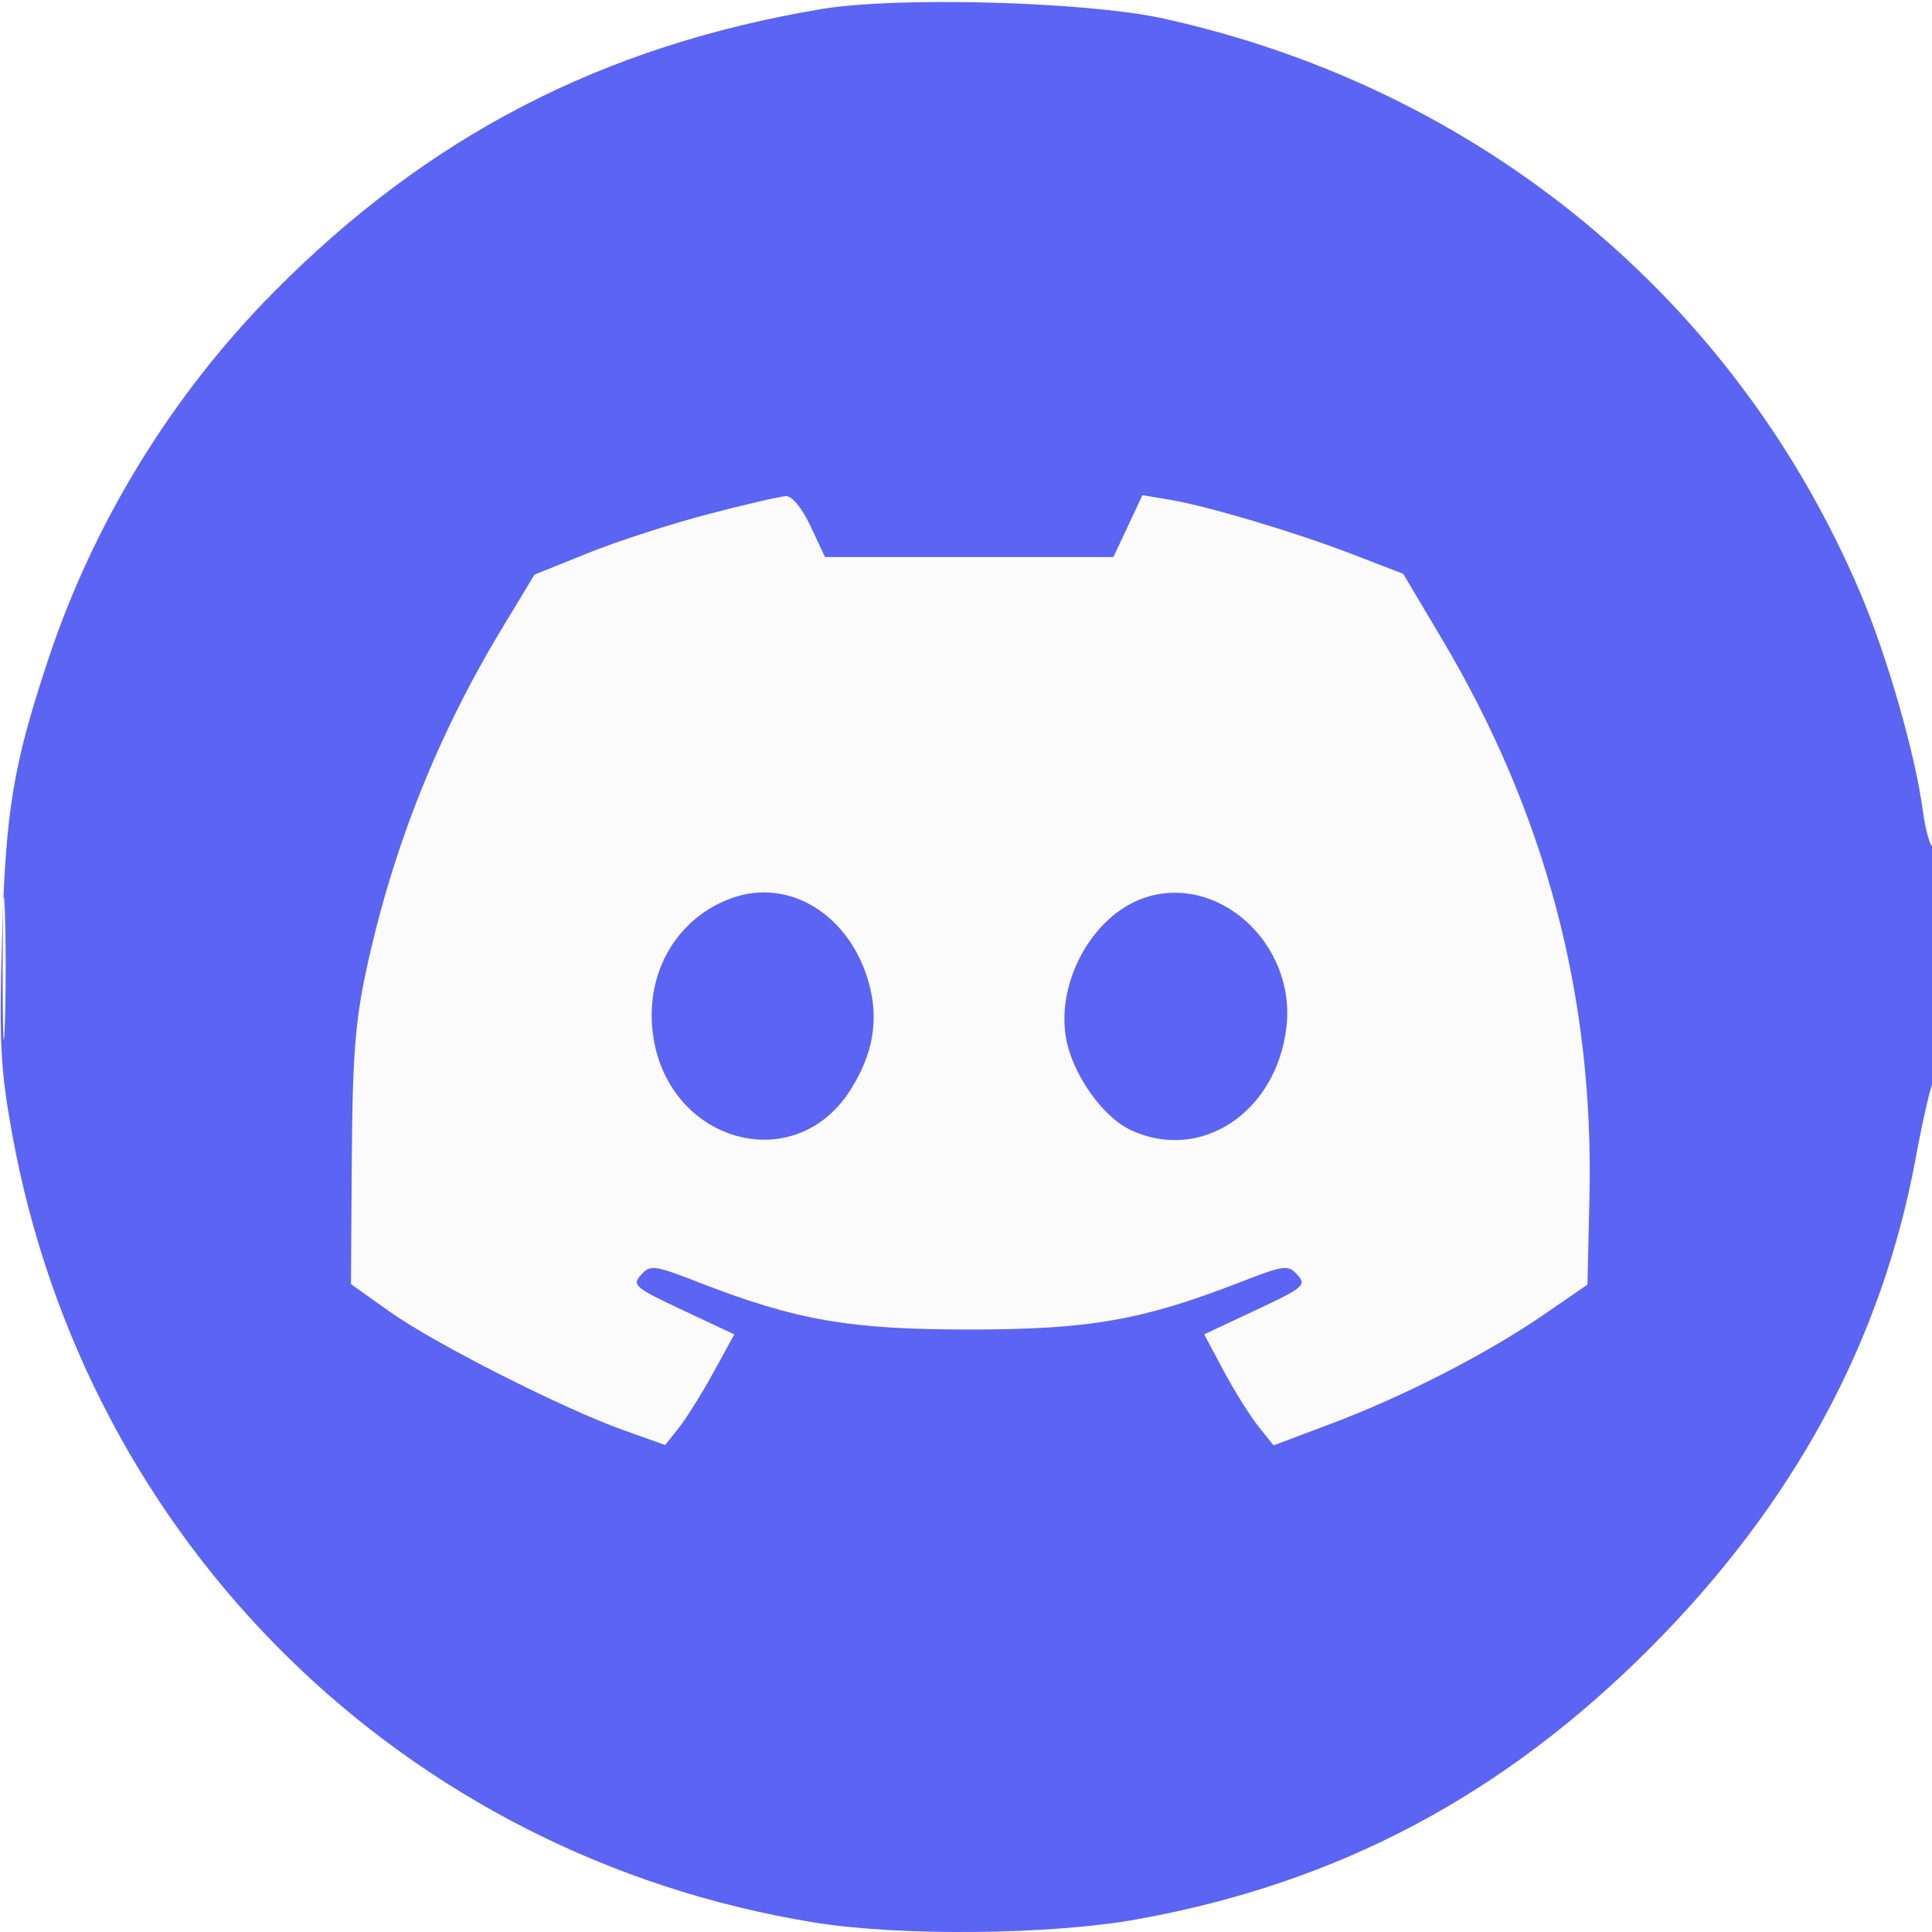
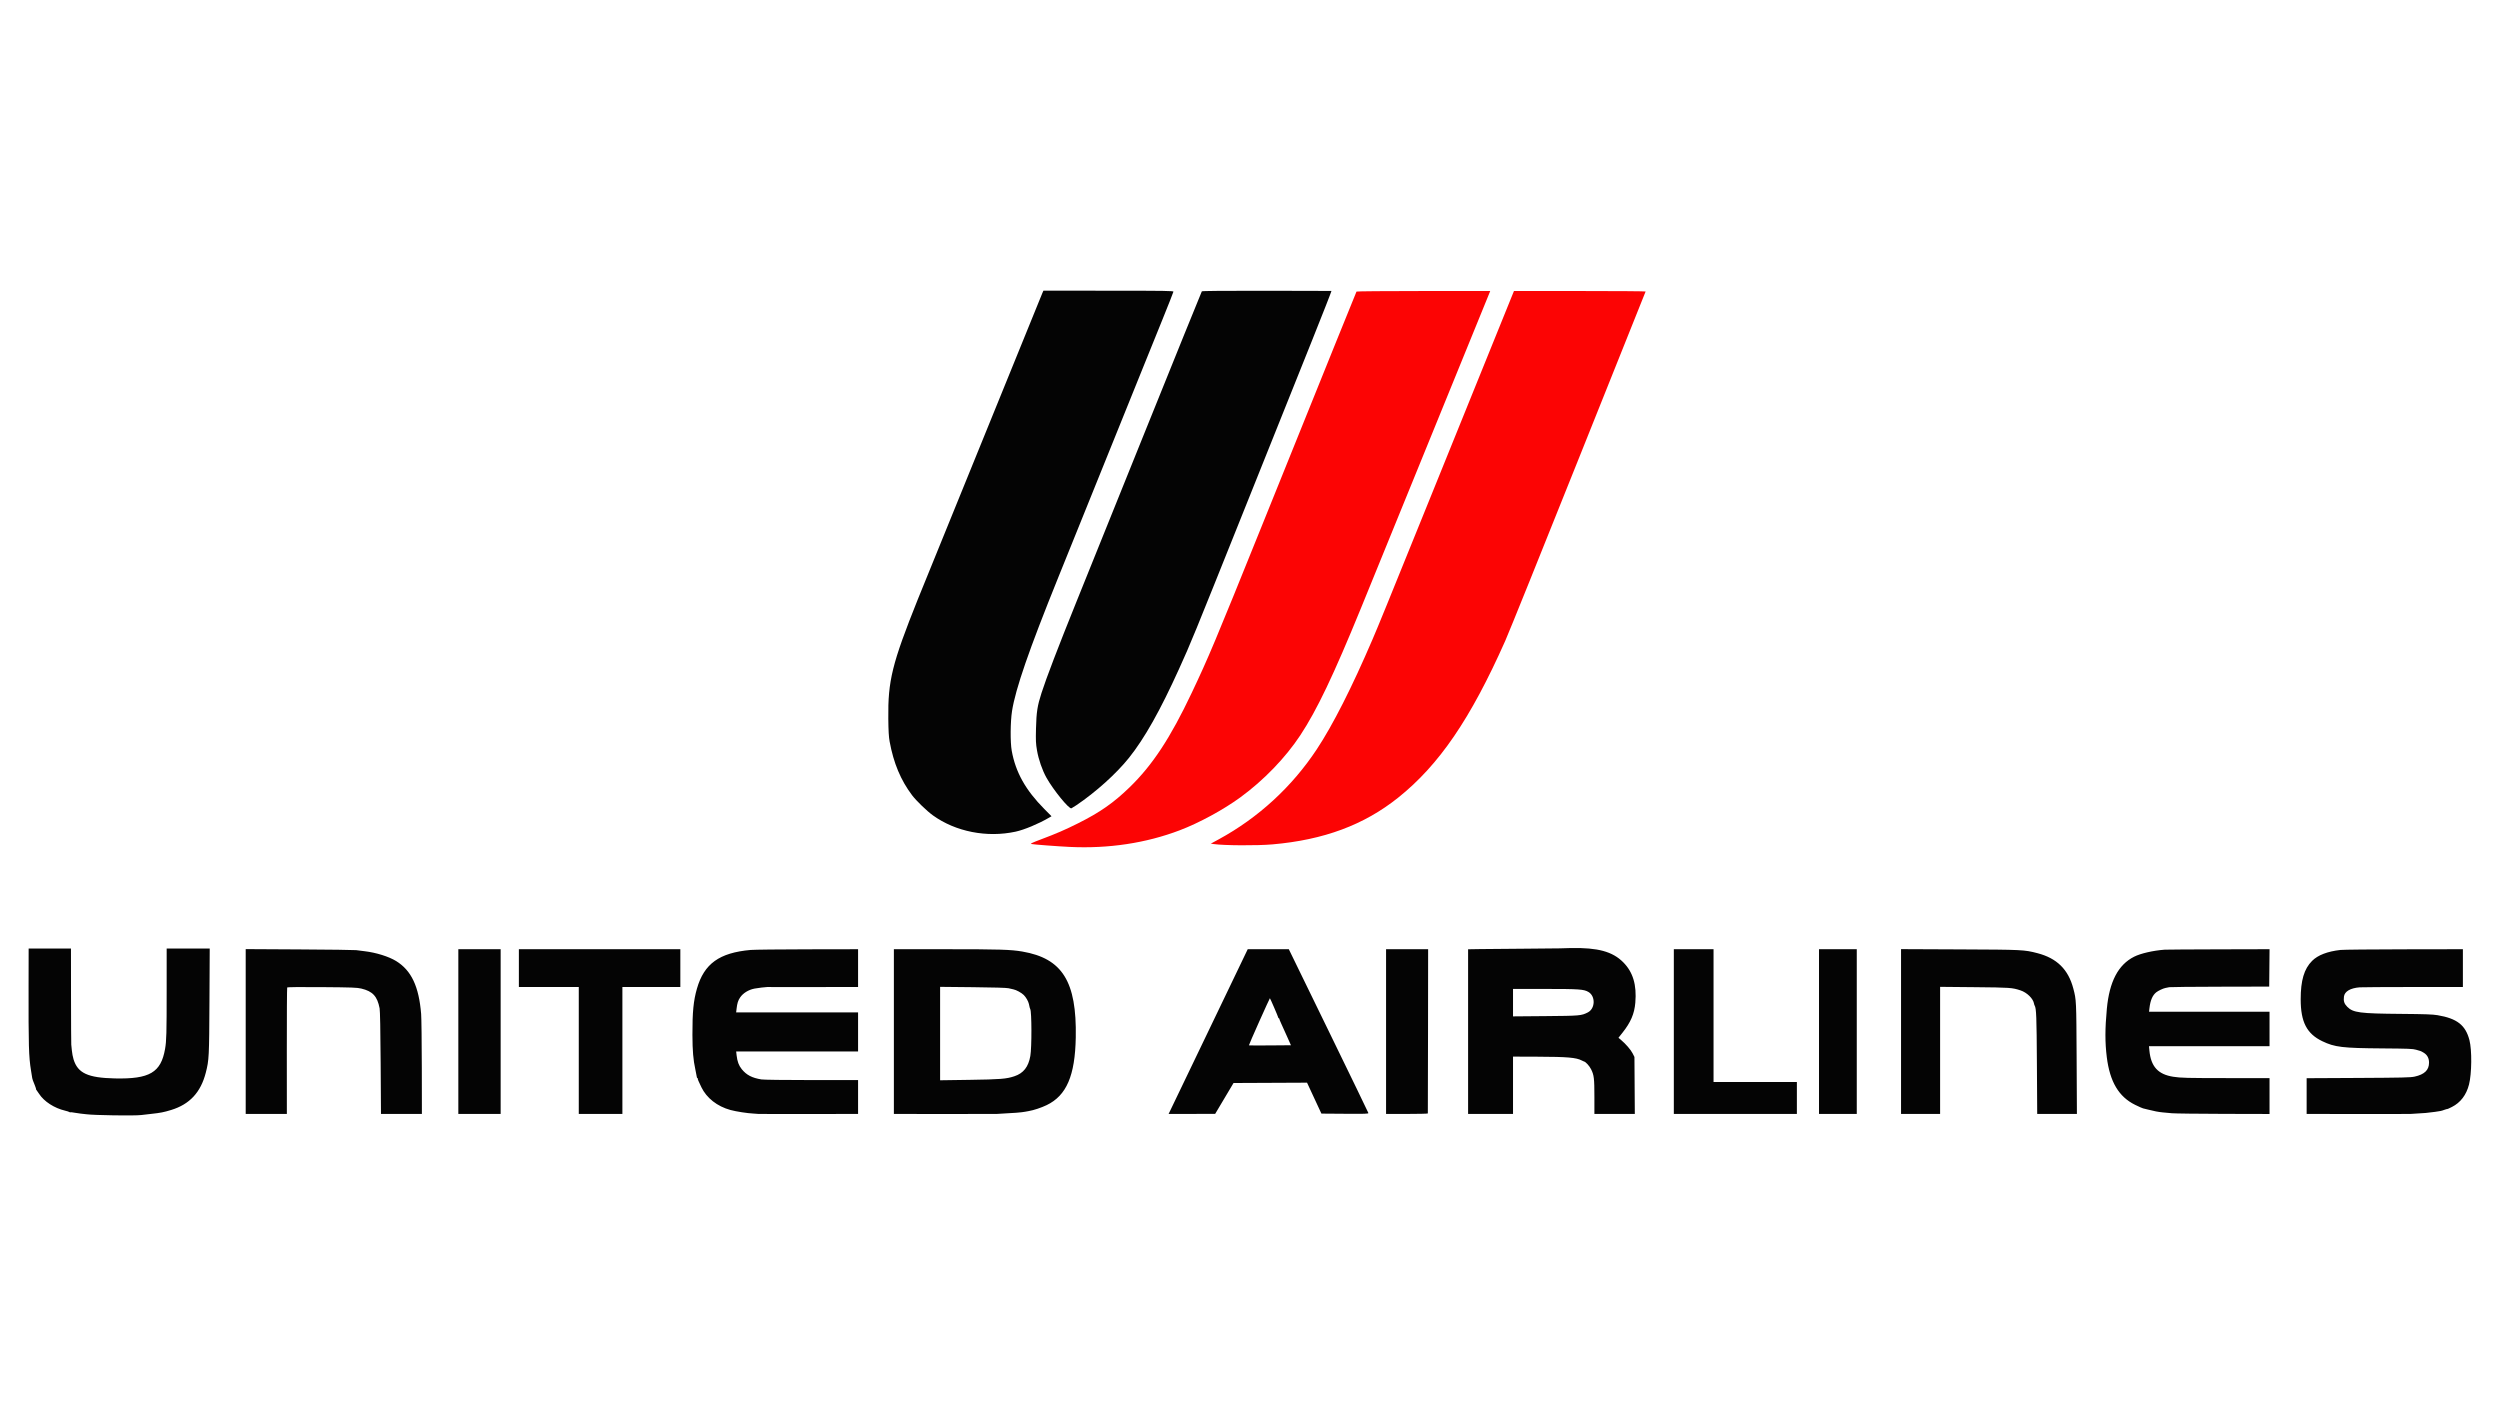
- <svg xmlns="http://www.w3.org/2000/svg" width="34" height="34" viewBox="0 0 300 300" version="1.1">
-   <path d="M 110 79.828 C 104.225 81.337, 95.787 84.069, 91.249 85.899 L 82.998 89.226 77.942 97.596 C 67.911 114.203, 60.945 131.746, 56.873 150.660 C 55.163 158.602, 54.730 164.251, 54.627 179.948 L 54.500 199.396 60.500 203.666 C 67.422 208.593, 87.545 218.787, 96.895 222.105 L 103.290 224.374 105.395 221.729 C 106.553 220.275, 108.968 216.412, 110.762 213.144 L 114.023 207.204 106.003 203.440 C 98.570 199.952, 98.096 199.551, 99.534 197.962 C 100.993 196.350, 101.532 196.421, 108.540 199.142 C 123.671 205.017, 131.878 206.446, 150.500 206.446 C 169.122 206.446, 177.329 205.017, 192.460 199.142 C 199.468 196.421, 200.007 196.350, 201.466 197.962 C 202.904 199.551, 202.431 199.952, 195.003 203.437 L 186.988 207.198 190.003 212.849 C 191.662 215.957, 194.085 219.835, 195.389 221.468 L 197.759 224.435 206.629 221.099 C 217.933 216.848, 230.789 210.264, 239.598 204.216 L 246.500 199.477 246.811 185.988 C 247.530 154.834, 240.020 126.362, 223.948 99.302 L 217.891 89.103 210.029 86.072 C 201.069 82.616, 187.428 78.556, 181.447 77.563 L 177.393 76.891 175.143 81.695 L 172.892 86.500 150.500 86.500 L 128.108 86.500 125.883 81.750 C 124.579 78.967, 123.004 77.017, 122.079 77.041 C 121.211 77.064, 115.775 78.318, 110 79.828 M 113.637 139.453 C 105.181 142.493, 100.232 150.866, 101.343 160.250 C 103.358 177.262, 123.277 183.094, 132.060 169.244 C 135.542 163.754, 136.477 158.500, 134.977 152.863 C 132.132 142.175, 122.646 136.215, 113.637 139.453 M 177.500 139.481 C 169.658 142.257, 164.044 152.383, 165.516 161.097 C 166.456 166.660, 171.120 173.355, 175.506 175.436 C 186.387 180.599, 198.259 172.755, 199.763 159.409 C 201.230 146.399, 188.966 135.422, 177.500 139.481" stroke="none" fill="#fbfbfc" fill-rule="evenodd" />
-   <path d="M 127.500 1.413 C 93.561 7.111, 66.477 21.119, 42.470 45.393 C 26.703 61.334, 14.555 81.125, 7.505 102.356 C 2.011 118.903, 0.864 125.853, 0.304 146 C -0.138 161.905, 0.082 166.113, 1.872 176 C 13.390 239.618, 62.792 288.199, 126.470 298.527 C 139.745 300.680, 163.169 300.448, 176.575 298.029 C 207.642 292.425, 233.201 278.933, 256.066 256.067 C 278.536 233.596, 292.284 208.211, 297.532 179.500 C 298.437 174.550, 299.588 169.466, 300.089 168.203 C 301.251 165.273, 301.290 132.297, 300.132 131.581 C 299.654 131.286, 298.961 128.764, 298.591 125.975 C 297.419 117.140, 293.026 101.828, 288.842 92 C 269.423 46.375, 229.805 13.729, 180.694 2.883 C 168.743 0.243, 139.312 -0.570, 127.500 1.413 M 110 79.828 C 104.225 81.337, 95.787 84.069, 91.249 85.899 L 82.998 89.226 77.942 97.596 C 67.911 114.203, 60.945 131.746, 56.873 150.660 C 55.163 158.602, 54.730 164.251, 54.627 179.948 L 54.500 199.396 60.500 203.666 C 67.422 208.593, 87.545 218.787, 96.895 222.105 L 103.290 224.374 105.395 221.729 C 106.553 220.275, 108.968 216.412, 110.762 213.144 L 114.023 207.204 106.003 203.440 C 98.570 199.952, 98.096 199.551, 99.534 197.962 C 100.993 196.350, 101.532 196.421, 108.540 199.142 C 123.671 205.017, 131.878 206.446, 150.500 206.446 C 169.122 206.446, 177.329 205.017, 192.460 199.142 C 199.468 196.421, 200.007 196.350, 201.466 197.962 C 202.904 199.551, 202.431 199.952, 195.003 203.437 L 186.988 207.198 190.003 212.849 C 191.662 215.957, 194.085 219.835, 195.389 221.468 L 197.759 224.435 206.629 221.099 C 217.933 216.848, 230.789 210.264, 239.598 204.216 L 246.500 199.477 246.811 185.988 C 247.530 154.834, 240.020 126.362, 223.948 99.302 L 217.891 89.103 210.029 86.072 C 201.069 82.616, 187.428 78.556, 181.447 77.563 L 177.393 76.891 175.143 81.695 L 172.892 86.500 150.500 86.500 L 128.108 86.500 125.883 81.750 C 124.579 78.967, 123.004 77.017, 122.079 77.041 C 121.211 77.064, 115.775 78.318, 110 79.828 M 0.413 150.500 C 0.414 160.400, 0.564 164.315, 0.746 159.199 C 0.928 154.084, 0.927 145.984, 0.744 141.199 C 0.561 136.415, 0.412 140.600, 0.413 150.500 M 113.637 139.453 C 105.181 142.493, 100.232 150.866, 101.343 160.250 C 103.358 177.262, 123.277 183.094, 132.060 169.244 C 135.542 163.754, 136.477 158.500, 134.977 152.863 C 132.132 142.175, 122.646 136.215, 113.637 139.453 M 177.500 139.481 C 169.658 142.257, 164.044 152.383, 165.516 161.097 C 166.456 166.660, 171.120 173.355, 175.506 175.436 C 186.387 180.599, 198.259 172.755, 199.763 159.409 C 201.230 146.399, 188.966 135.422, 177.500 139.481" stroke="none" fill="#5c64f4" fill-rule="evenodd" />
+ <svg xmlns="http://www.w3.org/2000/svg" width="3840" height="2160" viewBox="0 0 3840 2160" version="1.1">
+   <path d="M 1600.922 450.497 C 1598.535 455.968, 1419.787 895.516, 1409.790 920.500 C 1370.171 1019.507, 1363.773 1045.394, 1364.436 1104 C 1364.651 1122.925, 1365.175 1131.950, 1366.470 1139 C 1372.572 1172.211, 1383.476 1198.286, 1400.971 1221.500 C 1407.340 1229.952, 1423.649 1245.706, 1432.994 1252.434 C 1467.849 1277.530, 1515.930 1286.991, 1560 1277.425 C 1573.212 1274.557, 1594.882 1265.526, 1610.805 1256.253 L 1615.110 1253.745 1604.084 1242.623 C 1575.223 1213.508, 1559.911 1186.113, 1553.992 1153 C 1551.646 1139.872, 1551.906 1108.394, 1554.496 1092 C 1559.896 1057.824, 1580.613 997.951, 1625.256 887.500 C 1639.932 851.189, 1649.634 827.170, 1670.695 775 C 1677.023 759.325, 1686.880 734.913, 1692.600 720.750 C 1698.320 706.587, 1707.770 683.188, 1713.601 668.750 C 1719.431 654.313, 1728.475 631.925, 1733.697 619 C 1738.920 606.075, 1748.823 581.550, 1755.704 564.500 C 1762.586 547.450, 1775.874 514.600, 1785.234 491.500 C 1794.594 468.400, 1802.308 448.836, 1802.376 448.025 C 1802.485 446.735, 1790.013 446.547, 1702.584 446.523 L 1602.669 446.495 1600.922 450.497 M 1846.012 447.497 C 1845.560 448.049, 1804.381 549.750, 1754.504 673.500 C 1704.626 797.250, 1659.098 910.200, 1653.331 924.500 C 1625.198 994.261, 1607.137 1041.431, 1599.727 1064.500 C 1593.388 1084.236, 1591.922 1093.718, 1591.297 1119 C 1590.833 1137.804, 1591.027 1142.024, 1592.845 1152.652 C 1595.255 1166.737, 1600.967 1183.169, 1607.479 1194.748 C 1618.075 1213.591, 1642.025 1242.972, 1645.653 1241.580 C 1646.416 1241.287, 1649.843 1239.157, 1653.270 1236.846 C 1683.278 1216.607, 1714.700 1188.301, 1734.133 1164 C 1757.988 1134.170, 1782.094 1091.332, 1811.227 1027 C 1829.836 985.908, 1830.390 984.554, 1912.735 779 C 1952.064 680.825, 1998.079 565.962, 2014.991 523.750 C 2031.903 481.538, 2045.461 446.944, 2045.120 446.876 C 2044.779 446.807, 2000.025 446.694, 1945.667 446.623 C 1880.669 446.539, 1846.553 446.838, 1846.012 447.497 M 2395.652 1456.682 C 2395.551 1456.782, 2371.851 1457.007, 2342.985 1457.182 C 2314.118 1457.357, 2282.512 1457.633, 2272.750 1457.795 L 2255 1458.089 2255 1584.545 L 2255 1711 2289.500 1711 L 2324 1711 2324 1666.978 L 2324 1622.955 2361.750 1623.088 C 2407.583 1623.249, 2421.013 1624.390, 2429.500 1628.842 C 2431.150 1629.708, 2432.725 1630.436, 2433 1630.461 C 2435.338 1630.673, 2441.259 1637.108, 2443.853 1642.257 C 2448.395 1651.275, 2449 1656.318, 2449 1685.136 L 2449 1711 2480.040 1711 L 2511.079 1711 2510.790 1667.250 L 2510.500 1623.500 2507.648 1617.873 C 2504.846 1612.342, 2497.159 1603.477, 2489.729 1597.206 L 2485.957 1594.024 2491.956 1586.475 C 2504.811 1570.299, 2510.398 1557.278, 2511.849 1540.113 C 2514.171 1512.653, 2508.261 1493.023, 2493.115 1477.892 C 2476.769 1461.560, 2454.245 1455.446, 2413.167 1456.187 C 2403.635 1456.359, 2395.753 1456.582, 2395.652 1456.682 M 43.891 1513.250 C 43.710 1606.508, 44.187 1623.126, 47.651 1644.402 C 48.555 1649.956, 49.391 1655.175, 49.509 1656 C 49.626 1656.825, 50.077 1658.400, 50.510 1659.500 C 50.943 1660.600, 52.324 1664.088, 53.579 1667.250 C 54.833 1670.412, 55.649 1673, 55.391 1673 C 55.132 1673, 55.401 1673.563, 55.987 1674.250 C 56.573 1674.938, 58.366 1677.536, 59.971 1680.025 C 67.611 1691.867, 83.407 1702.110, 100 1705.979 C 103.025 1706.685, 105.991 1707.649, 106.592 1708.122 C 107.193 1708.595, 107.907 1708.759, 108.180 1708.487 C 108.453 1708.214, 111.112 1708.472, 114.088 1709.062 C 117.065 1709.651, 121.525 1710.309, 124 1710.524 C 126.475 1710.739, 130.300 1711.165, 132.500 1711.471 C 144.224 1713.099, 206.990 1714.005, 217 1712.691 C 219.475 1712.366, 226.450 1711.562, 232.500 1710.903 C 246.536 1709.376, 251.438 1708.415, 262.774 1704.966 C 291.251 1696.303, 308.373 1677.872, 316.116 1647.546 C 321.074 1628.127, 321.303 1623.639, 321.728 1537.750 L 322.127 1457 289.064 1457 L 256 1457 255.999 1518.750 C 255.999 1588.020, 255.711 1598.764, 253.526 1611.233 C 247.184 1647.425, 229.817 1657.623, 176.500 1656.464 C 134.982 1655.561, 119.541 1648.442, 112.972 1627.174 C 111.883 1623.648, 110.721 1617.554, 110.390 1613.632 C 110.059 1609.709, 109.644 1605.600, 109.468 1604.500 C 109.292 1603.400, 109.115 1569.763, 109.074 1529.750 L 109 1457 76.500 1457 L 44 1457 43.891 1513.250 M 377.398 1584.423 L 377.401 1711 409.001 1711 L 440.601 1711 440.551 1614.405 C 440.523 1561.277, 440.778 1517.359, 441.118 1516.809 C 441.523 1516.154, 459.989 1515.953, 494.618 1516.227 C 541.159 1516.596, 548.399 1516.862, 555 1518.446 C 572.439 1522.633, 579.518 1530.272, 583.081 1548.751 C 583.805 1552.506, 584.362 1581.645, 584.687 1632.750 L 585.184 1711 616.605 1711 L 648.026 1711 647.898 1639.750 C 647.828 1600.563, 647.370 1563.550, 646.880 1557.500 C 643.450 1515.107, 631.835 1490.554, 608.393 1476.144 C 597.132 1469.221, 577.570 1463.124, 560 1461.060 C 555.325 1460.511, 549.475 1459.770, 547 1459.414 C 544.525 1459.058, 505.351 1458.560, 459.948 1458.306 L 377.395 1457.846 377.398 1584.423 M 704 1584.500 L 704 1711 736.500 1711 L 769 1711 769 1584.500 L 769 1458 736.500 1458 L 704 1458 704 1584.500 M 797 1487 L 797 1516 843 1516 L 889 1516 889 1613.500 L 889 1711 922.500 1711 L 956 1711 956 1613.500 L 956 1516 1000.500 1516 L 1045 1516 1045 1487 L 1045 1458 921 1458 L 797 1458 797 1487 M 1153.056 1459.113 C 1104.939 1463.384, 1081.504 1480.237, 1070.515 1518.470 C 1065.172 1537.061, 1063.461 1554.571, 1063.575 1589.500 C 1063.655 1614.178, 1064.821 1627.912, 1068.117 1643 C 1069.259 1648.225, 1070.246 1653.287, 1070.310 1654.250 C 1070.375 1655.213, 1070.782 1656, 1071.214 1656 C 1071.646 1656, 1071.929 1656.338, 1071.841 1656.750 C 1071.616 1657.812, 1072.657 1660.319, 1077.337 1669.987 C 1085.400 1686.643, 1101.680 1699.395, 1121.974 1704.951 C 1130.594 1707.311, 1148.291 1710.056, 1157.304 1710.431 C 1160.712 1710.573, 1163.950 1710.813, 1164.500 1710.963 C 1165.050 1711.114, 1199.813 1711.184, 1241.750 1711.118 L 1318 1711 1318 1685 L 1318 1659 1246.750 1658.994 C 1204.936 1658.991, 1173.021 1658.583, 1169.500 1658.007 C 1155.066 1655.647, 1146.605 1651.232, 1139.332 1642.266 C 1134.778 1636.651, 1132.497 1630.514, 1131.418 1620.977 L 1130.742 1615 1224.371 1615 L 1318 1615 1318 1585 L 1318 1555 1224.362 1555 L 1130.725 1555 1131.396 1549.250 C 1132.374 1540.872, 1133.647 1536.826, 1136.769 1532.178 C 1141.278 1525.464, 1149.614 1520.301, 1158.895 1518.474 C 1163.279 1517.611, 1176.997 1515.919, 1178.286 1516.083 C 1178.954 1516.168, 1210.662 1516.184, 1248.750 1516.118 L 1318 1516 1318 1487 L 1318 1458 1240.250 1458.138 C 1197.487 1458.213, 1158.250 1458.652, 1153.056 1459.113 M 1373 1584.500 L 1373 1711 1451.750 1711.118 C 1495.063 1711.184, 1530.950 1711.119, 1531.500 1710.975 C 1532.050 1710.830, 1536.382 1710.565, 1541.126 1710.384 C 1554.715 1709.866, 1569.711 1708.623, 1574.784 1707.593 C 1576.278 1707.289, 1578.711 1706.841, 1580.190 1706.598 C 1587.672 1705.364, 1599.480 1701.435, 1607.792 1697.412 C 1638.232 1682.679, 1651.300 1652.192, 1652.381 1593.384 C 1653.958 1507.646, 1631.821 1472.121, 1570.236 1461.558 C 1552.644 1458.541, 1535.017 1458, 1454.355 1458 L 1373 1458 1373 1584.500 M 1857.571 1580.755 C 1825.160 1648.265, 1797.813 1705.188, 1796.801 1707.250 L 1794.959 1711 1830.730 1710.957 L 1866.500 1710.914 1880.600 1687.207 L 1894.700 1663.500 1951.155 1663.242 L 2007.611 1662.984 2018.652 1686.742 L 2029.693 1710.500 2065.922 1710.763 C 2097.197 1710.989, 2102.107 1710.826, 2101.826 1709.571 C 2101.647 1708.771, 2074.078 1651.840, 2040.562 1583.058 L 1979.624 1458 1948.062 1458.005 L 1916.500 1458.010 1857.571 1580.755 M 2129 1584.500 L 2129 1711 2161 1711 C 2178.600 1711, 2193.067 1710.662, 2193.149 1710.250 C 2193.231 1709.838, 2193.368 1652.912, 2193.452 1583.750 L 2193.606 1458 2161.303 1458 L 2129 1458 2129 1584.500 M 2571 1584.500 L 2571 1711 2665.500 1711 L 2760 1711 2760 1686.500 L 2760 1662 2696 1662 L 2632 1662 2632 1560 L 2632 1458 2601.500 1458 L 2571 1458 2571 1584.500 M 2794 1584.500 L 2794 1711 2823 1711 L 2852 1711 2852 1584.500 L 2852 1458 2823 1458 L 2794 1458 2794 1584.500 M 2920 1584.438 L 2920 1711 2950 1711 L 2980 1711 2980 1613.401 L 2980 1515.801 3033.250 1516.304 C 3087.691 1516.817, 3090.639 1517.022, 3103.377 1521.179 C 3113.472 1524.473, 3123.062 1533.892, 3124.279 1541.711 C 3124.432 1542.695, 3124.865 1543.991, 3125.240 1544.592 C 3127.763 1548.628, 3128.253 1561.368, 3128.691 1634.250 L 3129.152 1711 3159.639 1711 L 3190.126 1711 3189.700 1625.750 C 3189.252 1536.271, 3189.243 1536.062, 3184.641 1518.500 C 3176.930 1489.069, 3159.407 1471.804, 3129.371 1464.043 C 3109.076 1458.798, 3106.896 1458.693, 3010.250 1458.270 L 2920 1457.876 2920 1584.438 M 3325 1458.701 C 3307.374 1459.985, 3288.047 1464.431, 3277.985 1469.514 C 3253.558 1481.856, 3240.014 1507.728, 3236.114 1549.500 C 3233.247 1580.202, 3233.225 1601.169, 3236.037 1623.798 C 3240.741 1661.654, 3254.455 1684.708, 3279.615 1697.056 C 3285.255 1699.825, 3290.687 1702.250, 3291.685 1702.446 C 3292.683 1702.642, 3296.303 1703.531, 3299.729 1704.423 C 3308.467 1706.697, 3315.594 1708.047, 3322 1708.641 C 3325.025 1708.922, 3331.325 1709.507, 3336 1709.940 C 3340.675 1710.374, 3376.338 1710.808, 3415.250 1710.905 L 3486 1711.081 3486 1683.541 L 3486 1656 3422.750 1655.972 C 3358.730 1655.944, 3349.670 1655.721, 3338.035 1653.886 C 3314.708 1650.207, 3303.821 1638.252, 3301.484 1613.750 L 3300.841 1607 3393.420 1607 L 3486 1607 3486 1580.500 L 3486 1554 3393.466 1554 L 3300.931 1554 3301.529 1548.750 C 3302.909 1536.624, 3306.203 1528.854, 3311.925 1524.226 C 3314.892 1521.826, 3322.558 1518.190, 3326.030 1517.536 C 3327.938 1517.176, 3330.625 1516.627, 3332 1516.317 C 3333.375 1516.006, 3368.475 1515.674, 3410 1515.579 L 3485.500 1515.406 3485.765 1486.692 L 3486.031 1457.977 3407.765 1458.175 C 3364.719 1458.284, 3327.475 1458.520, 3325 1458.701 M 3595 1459.117 C 3575.030 1461.345, 3560.246 1467.040, 3551.357 1475.929 C 3539.096 1488.189, 3533.845 1505.924, 3533.865 1535 C 3533.888 1569.785, 3543.209 1587.846, 3567.051 1599.302 C 3586.218 1608.512, 3597.791 1609.895, 3659.500 1610.353 C 3699.024 1610.646, 3706.274 1610.931, 3711 1612.371 C 3714.025 1613.294, 3717.071 1614.177, 3717.770 1614.336 C 3718.468 1614.494, 3720.802 1615.720, 3722.955 1617.062 C 3728.339 1620.414, 3731 1625.432, 3731 1632.229 C 3731 1643.595, 3724.048 1650.335, 3708.874 1653.677 C 3702.510 1655.079, 3690.646 1655.358, 3622.250 1655.716 L 3543 1656.129 3543 1683.565 L 3543 1711 3622.750 1711.118 C 3666.613 1711.184, 3702.950 1711.108, 3703.500 1710.951 C 3704.050 1710.793, 3708.100 1710.528, 3712.500 1710.360 C 3721.840 1710.005, 3729.574 1709.295, 3740 1707.837 C 3749.380 1706.525, 3749.593 1706.479, 3754.750 1704.620 C 3757.088 1703.778, 3759 1703.276, 3759 1703.504 C 3759 1703.732, 3762.201 1702.293, 3766.113 1700.305 C 3779.368 1693.571, 3788.265 1681.907, 3792.386 1665.857 C 3796.663 1649.199, 3797.029 1612.951, 3793.074 1597.686 C 3787.085 1574.573, 3774.039 1564.373, 3744 1559.318 C 3736.536 1558.062, 3724.642 1557.639, 3688.500 1557.343 C 3624.369 1556.819, 3614.469 1555.522, 3605.400 1546.453 C 3600.704 1541.757, 3599.381 1537.653, 3600.315 1530.687 C 3601.371 1522.813, 3610.213 1517.641, 3624.503 1516.539 C 3627.801 1516.285, 3664.813 1516.060, 3706.750 1516.038 L 3783 1516 3783 1486.990 L 3783 1457.980 3692.750 1458.130 C 3643.113 1458.213, 3599.125 1458.657, 3595 1459.117 M 1444 1587.554 L 1444 1659.300 1489.250 1658.652 C 1536.569 1657.973, 1545.797 1657.233, 1558.104 1653.126 C 1572.049 1648.472, 1579.600 1638.873, 1582.589 1622 C 1584.903 1608.937, 1584.785 1553.698, 1582.435 1549.896 C 1581.916 1549.055, 1581.548 1547.646, 1580.407 1542.129 C 1579.570 1538.079, 1575.884 1531.643, 1572.509 1528.338 C 1568.889 1524.793, 1560.970 1520.486, 1556.470 1519.614 C 1554.837 1519.298, 1551.475 1518.540, 1549 1517.931 C 1546.167 1517.234, 1525.881 1516.635, 1494.250 1516.315 L 1444 1515.808 1444 1587.554 M 2324 1540.081 L 2324 1561.162 2373.750 1560.753 C 2426.794 1560.318, 2428.946 1560.129, 2438.930 1555.036 C 2450.374 1549.197, 2450.934 1530.138, 2439.851 1523.659 C 2432.729 1519.495, 2425.864 1519.016, 2373.250 1519.008 L 2324 1519 2324 1540.081 M 1934.143 1569.143 C 1925.244 1589.027, 1918.127 1605.461, 1918.329 1605.662 C 1918.530 1605.863, 1933.140 1605.909, 1950.795 1605.764 L 1982.894 1605.500 1977.108 1592.500 C 1973.925 1585.350, 1969.899 1576.431, 1968.161 1572.680 C 1966.422 1568.929, 1965 1565.442, 1965 1564.930 C 1965 1564.419, 1964.625 1564, 1964.167 1564 C 1963.708 1564, 1963.319 1563.438, 1963.302 1562.750 C 1963.275 1561.709, 1951.334 1534.035, 1950.570 1533.245 C 1950.434 1533.105, 1943.042 1549.259, 1934.143 1569.143" stroke="none" fill="#040404" fill-rule="evenodd" />
+   <path d="M 2083.578 447.874 C 2083.281 448.354, 2069.265 482.891, 2052.431 524.624 C 2035.598 566.356, 2016.282 614.225, 2009.509 631 C 2002.735 647.775, 1970.865 726.750, 1938.686 806.500 C 1865.505 987.869, 1856.415 1009.518, 1830.399 1064.400 C 1797.611 1133.570, 1770.310 1175.088, 1735.190 1209.193 C 1710.619 1233.053, 1689.622 1247.731, 1656 1264.553 C 1635.890 1274.615, 1623.012 1280.200, 1599.501 1289.057 C 1585.702 1294.255, 1582.085 1295.966, 1584.001 1296.388 C 1587.571 1297.175, 1624.705 1299.999, 1643 1300.874 C 1702.735 1303.732, 1760.118 1295.066, 1812 1275.351 C 1841.943 1263.974, 1879.058 1243.813, 1905.205 1224.725 C 1941.043 1198.562, 1974.456 1163.952, 1997.300 1129.334 C 2022.698 1090.843, 2048.340 1037.107, 2090.371 934.290 C 2111.690 882.140, 2287.012 452.029, 2288.083 449.250 L 2288.950 447 2186.534 447 C 2129.222 447, 2083.880 447.385, 2083.578 447.874 M 2286.271 543.750 C 2264.725 596.962, 2223.868 697.875, 2195.477 768 C 2127.984 934.703, 2117.729 959.854, 2108.130 982.226 C 2076.435 1056.098, 2047.317 1113.508, 2022.529 1151 C 1984.455 1208.588, 1932.757 1256.082, 1872.254 1289.057 L 1859.795 1295.847 1864.148 1296.471 C 1880.081 1298.757, 1930.785 1299.037, 1954.500 1296.971 C 2033.341 1290.101, 2095.107 1267.135, 2147.625 1225.163 C 2210.424 1174.975, 2258.726 1104.250, 2311.984 984.500 C 2317.610 971.850, 2368.337 846.075, 2424.709 705 C 2481.082 563.925, 2527.410 448.163, 2527.662 447.750 C 2527.913 447.337, 2482.517 447, 2426.781 447 L 2325.445 447 2286.271 543.750" stroke="none" fill="#fc0404" fill-rule="evenodd" />
</svg>
